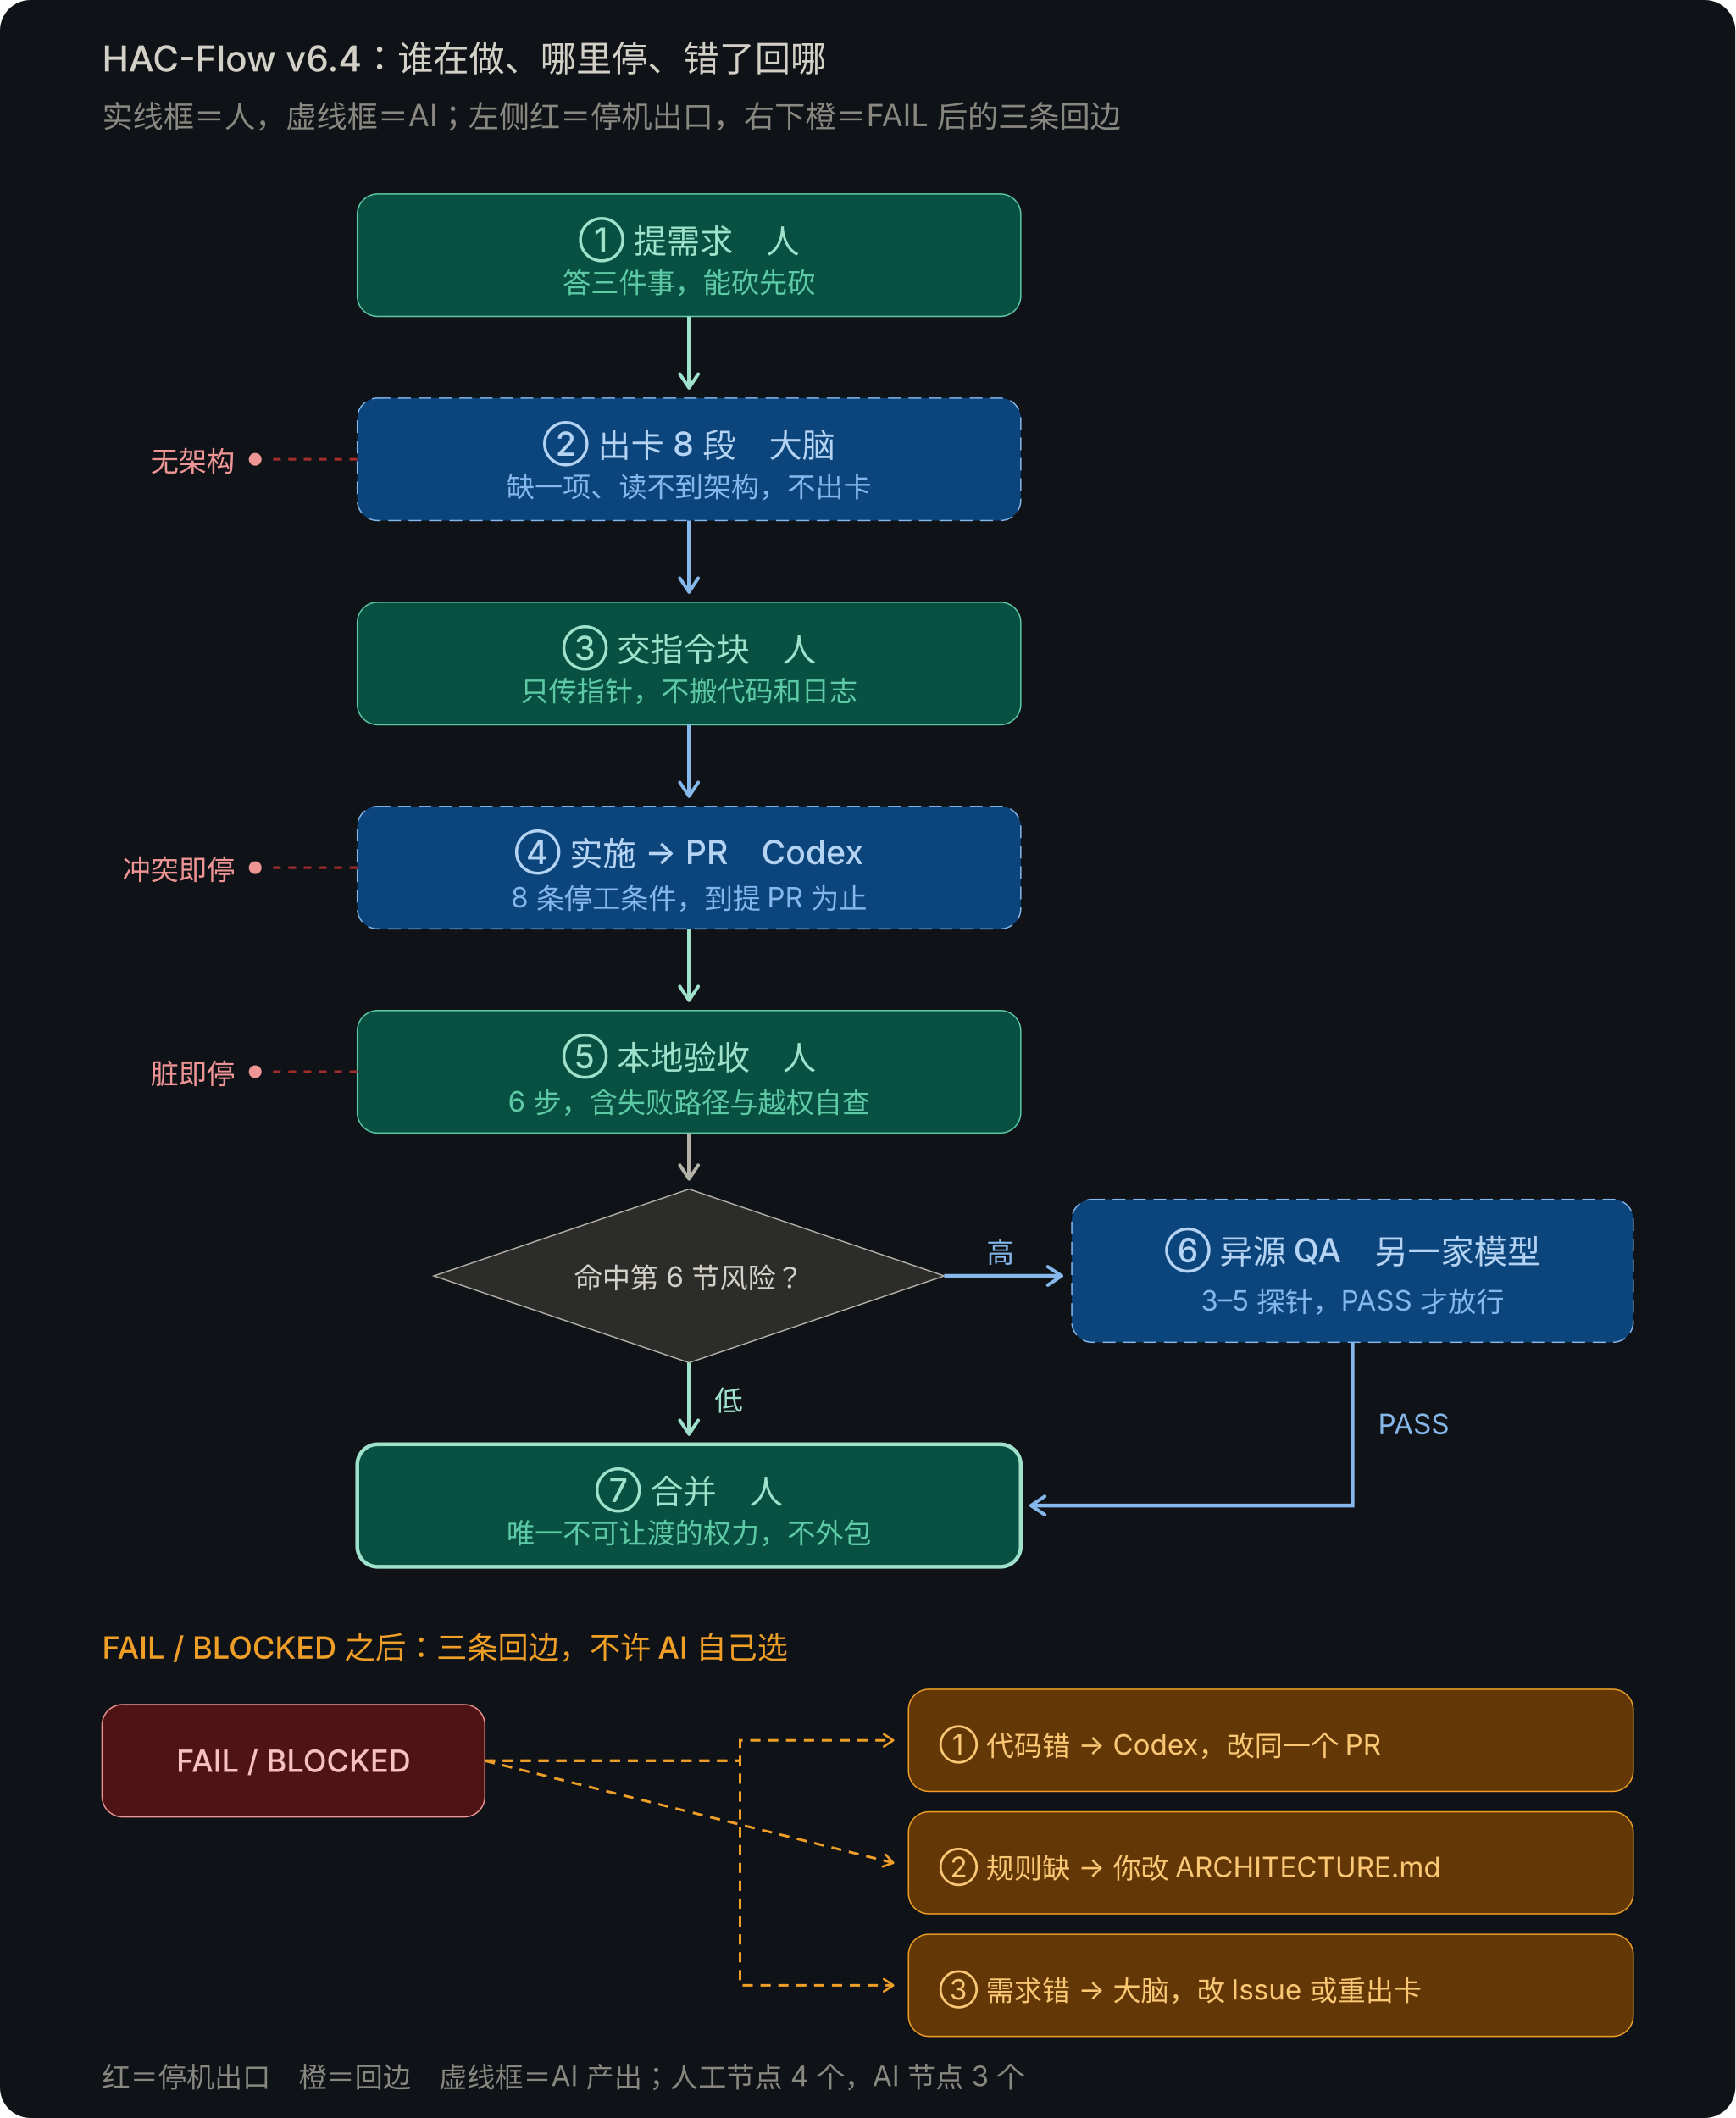
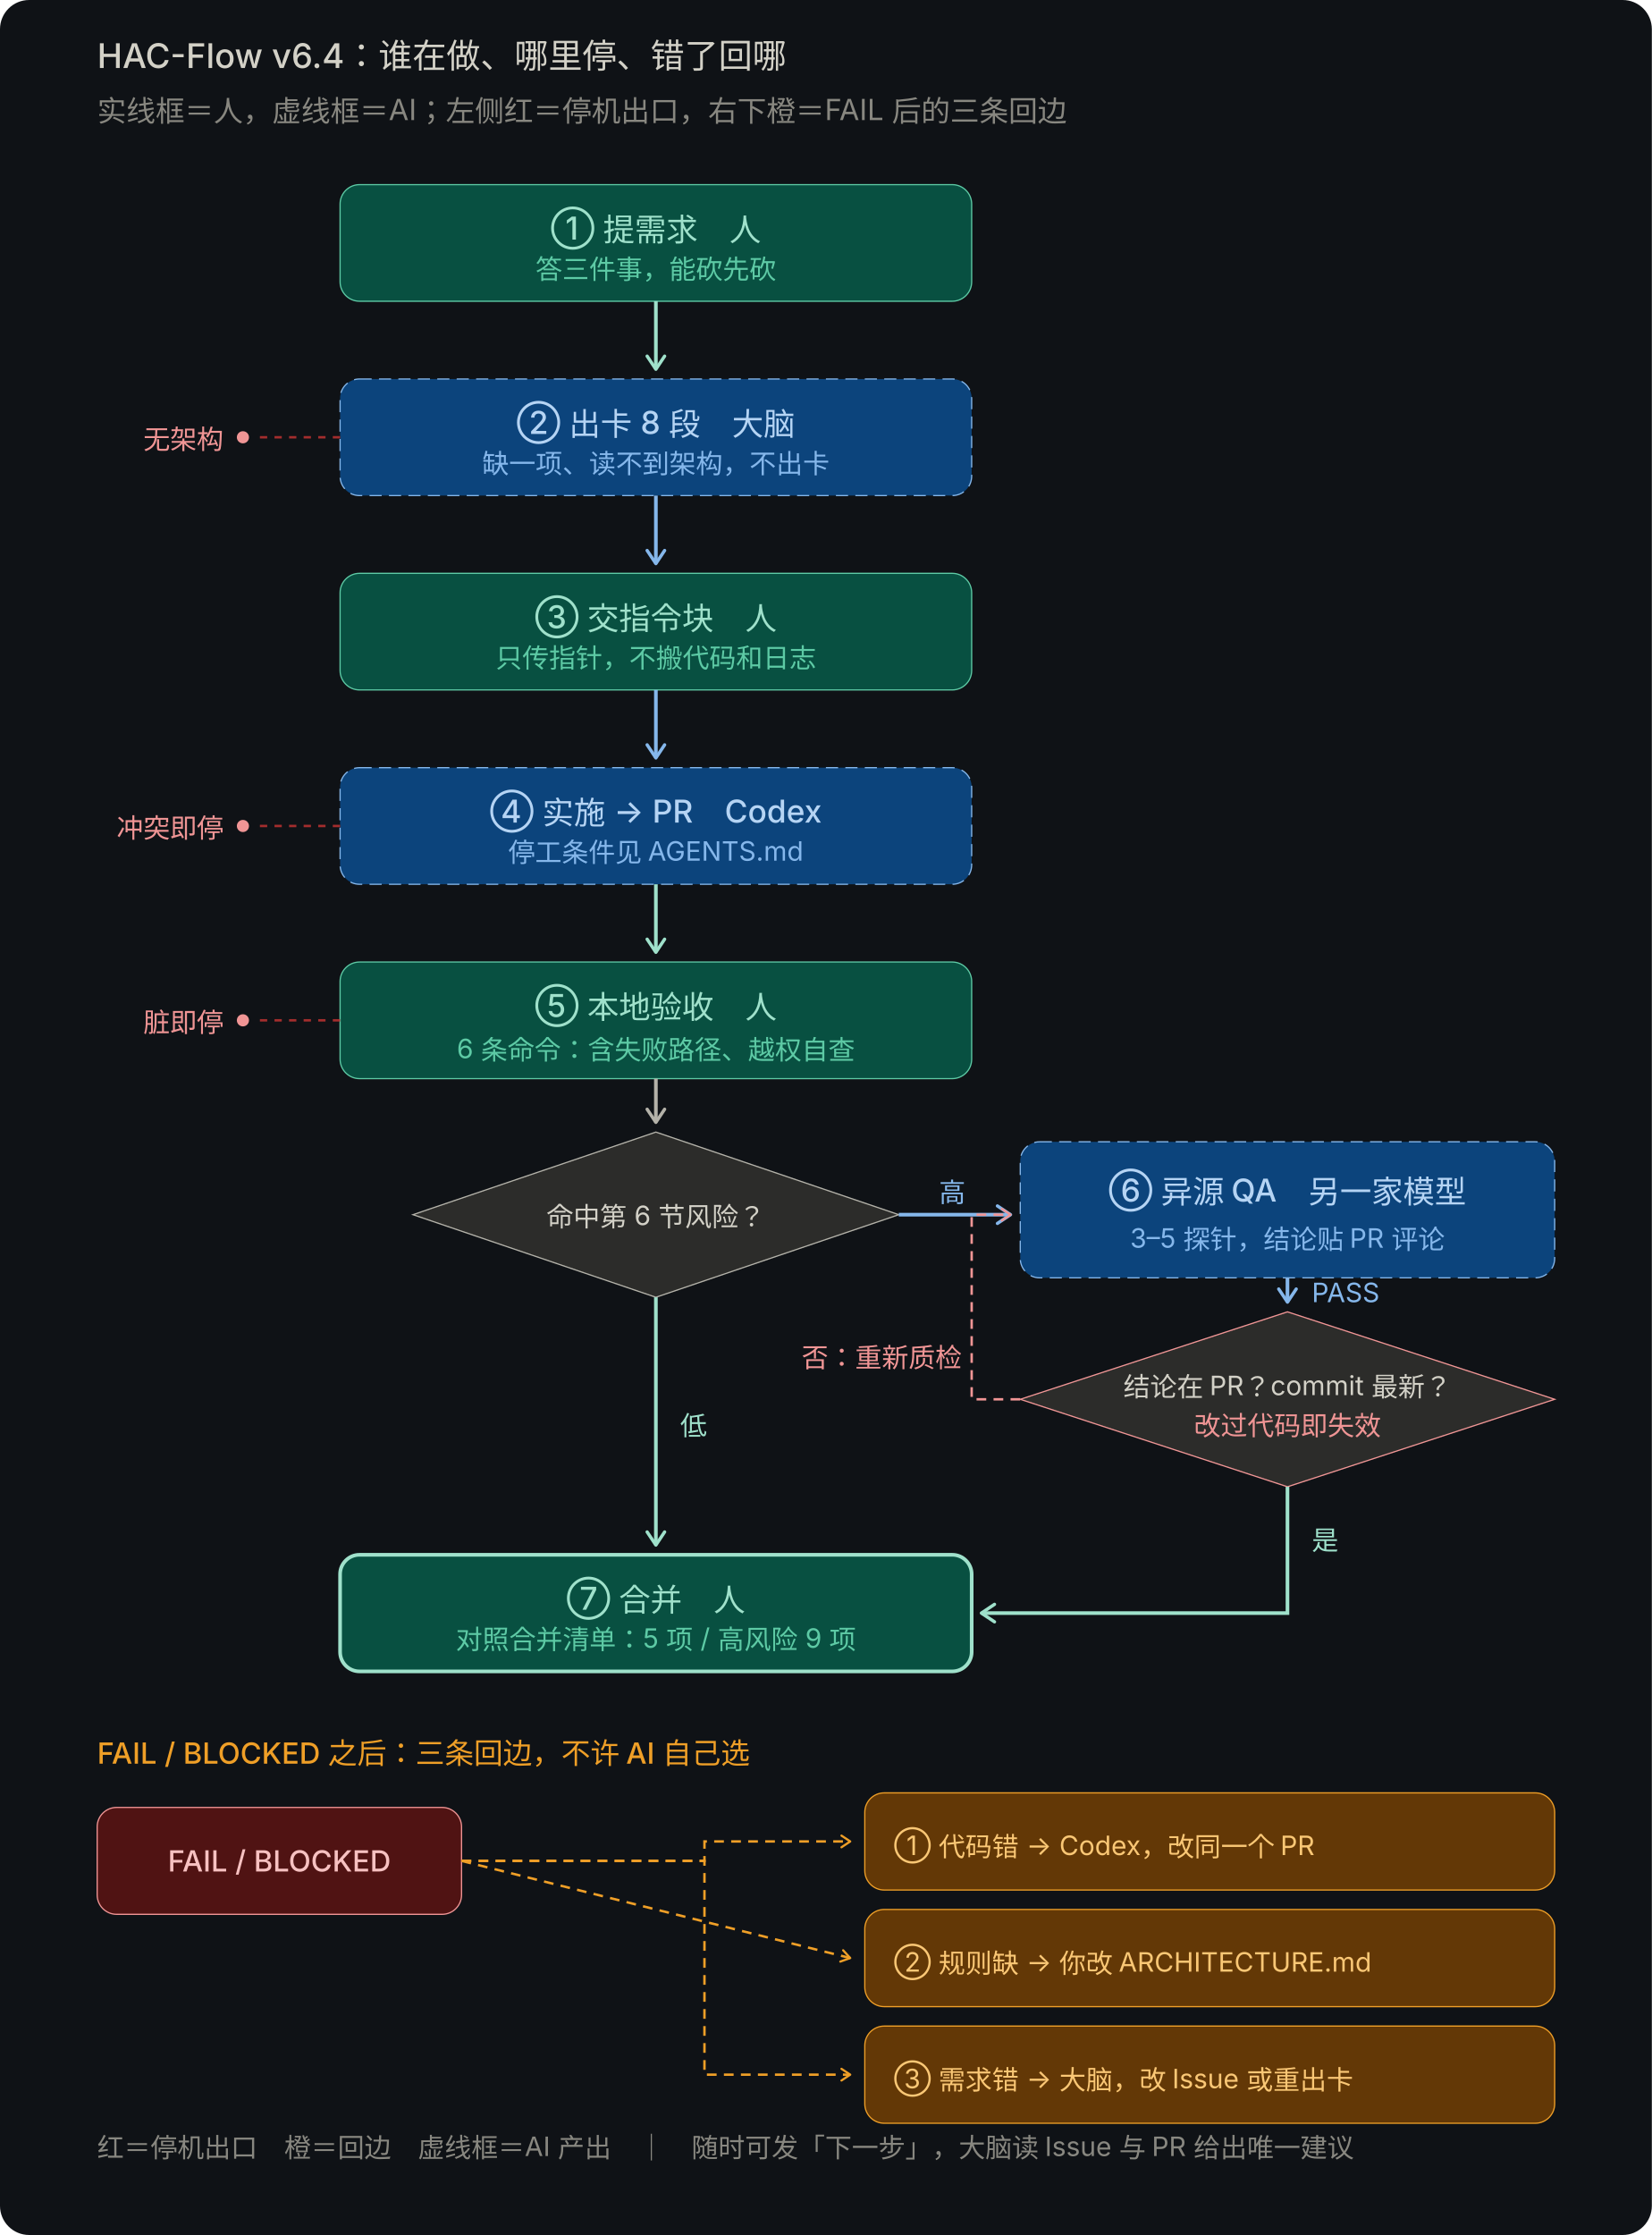
- <svg xmlns="http://www.w3.org/2000/svg" viewBox="0 0 680 830" width="680" height="830" role="img" font-family="-apple-system, BlinkMacSystemFont, 'Segoe UI', 'PingFang SC', 'Microsoft YaHei', sans-serif">
+ <svg xmlns="http://www.w3.org/2000/svg" viewBox="0 0 680 920" width="680" height="920" role="img" font-family="-apple-system, BlinkMacSystemFont, 'Segoe UI', 'PingFang SC', 'Microsoft YaHei', sans-serif">
  <defs>
    <marker id="arrow" viewBox="0 0 10 10" refX="8" refY="5" markerWidth="6" markerHeight="6" orient="auto-start-reverse">
      <path d="M2 1L8 5L2 9" fill="none" stroke="context-stroke" stroke-width="1.5" stroke-linecap="round" stroke-linejoin="round" />
    </marker>
  </defs>
-   <rect x="0" y="0" width="680" height="830" rx="12" fill="#0F1216" />
+   <rect x="0" y="0" width="680" height="920" rx="12" fill="#0F1216" />
  <text x="40" y="28" font-size="14" font-weight="500" fill="#D3D1C7">HAC-Flow v6.4：谁在做、哪里停、错了回哪</text>
  <text x="40" y="50" font-size="12" fill="#888780">实线框＝人，虚线框＝AI；左侧红＝停机出口，右下橙＝FAIL 后的三条回边</text>
  <g>
    <rect x="140" y="76" width="260" height="48" rx="8" fill="#085041" stroke="#5DCAA5" stroke-width="0.5" />
    <text x="270" y="92" text-anchor="middle" dominant-baseline="central" font-size="13" font-weight="500" fill="#9FE1CB">① 提需求　人</text>
    <text x="270" y="110" text-anchor="middle" dominant-baseline="central" font-size="11" fill="#5DCAA5">答三件事，能砍先砍</text>
  </g>
  <line x1="270" y1="124" x2="270" y2="152" stroke="#9FE1CB" stroke-width="1.5" marker-end="url(#arrow)" />
  <g>
    <rect x="140" y="156" width="260" height="48" rx="8" fill="#0C447C" stroke="#85B7EB" stroke-width="0.5" stroke-dasharray="5 3" />
    <text x="270" y="172" text-anchor="middle" dominant-baseline="central" font-size="13" font-weight="500" fill="#B5D4F4">② 出卡 8 段　大脑</text>
    <text x="270" y="190" text-anchor="middle" dominant-baseline="central" font-size="11" fill="#85B7EB">缺一项、读不到架构，不出卡</text>
  </g>
  <line x1="270" y1="204" x2="270" y2="232" stroke="#85B7EB" stroke-width="1.5" marker-end="url(#arrow)" />
  <g>
    <rect x="140" y="236" width="260" height="48" rx="8" fill="#085041" stroke="#5DCAA5" stroke-width="0.5" />
    <text x="270" y="252" text-anchor="middle" dominant-baseline="central" font-size="13" font-weight="500" fill="#9FE1CB">③ 交指令块　人</text>
    <text x="270" y="270" text-anchor="middle" dominant-baseline="central" font-size="11" fill="#5DCAA5">只传指针，不搬代码和日志</text>
  </g>
  <line x1="270" y1="284" x2="270" y2="312" stroke="#85B7EB" stroke-width="1.5" marker-end="url(#arrow)" />
  <g>
    <rect x="140" y="316" width="260" height="48" rx="8" fill="#0C447C" stroke="#85B7EB" stroke-width="0.5" stroke-dasharray="5 3" />
    <text x="270" y="332" text-anchor="middle" dominant-baseline="central" font-size="13" font-weight="500" fill="#B5D4F4">④ 实施 → PR　Codex</text>
-     <text x="270" y="350" text-anchor="middle" dominant-baseline="central" font-size="11" fill="#85B7EB">8 条停工条件，到提 PR 为止</text>
+     <text x="270" y="350" text-anchor="middle" dominant-baseline="central" font-size="11" fill="#85B7EB">停工条件见 AGENTS.md</text>
  </g>
  <line x1="270" y1="364" x2="270" y2="392" stroke="#9FE1CB" stroke-width="1.5" marker-end="url(#arrow)" />
  <g>
    <rect x="140" y="396" width="260" height="48" rx="8" fill="#085041" stroke="#5DCAA5" stroke-width="0.5" />
    <text x="270" y="412" text-anchor="middle" dominant-baseline="central" font-size="13" font-weight="500" fill="#9FE1CB">⑤ 本地验收　人</text>
-     <text x="270" y="430" text-anchor="middle" dominant-baseline="central" font-size="11" fill="#5DCAA5">6 步，含失败路径与越权自查</text>
+     <text x="270" y="430" text-anchor="middle" dominant-baseline="central" font-size="11" fill="#5DCAA5">6 条命令：含失败路径、越权自查</text>
  </g>
  <line x1="270" y1="444" x2="270" y2="462" stroke="#B4B2A9" stroke-width="1.5" marker-end="url(#arrow)" />
  <g>
    <polygon points="270,466 370,500 270,534 170,500" fill="#2C2C2A" stroke="#B4B2A9" stroke-width="0.5" />
    <text x="270" y="500" text-anchor="middle" dominant-baseline="central" font-size="11" fill="#D3D1C7">命中第 6 节风险？</text>
  </g>
  <line x1="370" y1="500" x2="416" y2="500" stroke="#85B7EB" stroke-width="1.5" marker-end="url(#arrow)" />
  <text x="392" y="490" text-anchor="middle" dominant-baseline="central" font-size="11" fill="#85B7EB">高</text>
  <g>
    <rect x="420" y="470" width="220" height="56" rx="8" fill="#0C447C" stroke="#85B7EB" stroke-width="0.5" stroke-dasharray="5 3" />
    <text x="530" y="488" text-anchor="middle" dominant-baseline="central" font-size="13" font-weight="500" fill="#B5D4F4">⑥ 异源 QA　另一家模型</text>
-     <text x="530" y="508" text-anchor="middle" dominant-baseline="central" font-size="11" fill="#85B7EB">3–5 探针，PASS 才放行</text>
+     <text x="530" y="508" text-anchor="middle" dominant-baseline="central" font-size="11" fill="#85B7EB">3–5 探针，结论贴 PR 评论</text>
  </g>
-   <line x1="270" y1="534" x2="270" y2="562" stroke="#9FE1CB" stroke-width="1.5" marker-end="url(#arrow)" />
-   <text x="280" y="548" dominant-baseline="central" font-size="11" fill="#9FE1CB">低</text>
+   <line x1="530" y1="526" x2="530" y2="536" stroke="#85B7EB" stroke-width="1.5" marker-end="url(#arrow)" />
+   <text x="540" y="532" dominant-baseline="central" font-size="11" fill="#85B7EB">PASS</text>
  <g>
-     <rect x="140" y="566" width="260" height="48" rx="8" fill="#085041" stroke="#9FE1CB" stroke-width="1.5" />
-     <text x="270" y="582" text-anchor="middle" dominant-baseline="central" font-size="13" font-weight="500" fill="#9FE1CB">⑦ 合并　人</text>
-     <text x="270" y="600" text-anchor="middle" dominant-baseline="central" font-size="11" fill="#5DCAA5">唯一不可让渡的权力，不外包</text>
+     <polygon points="530,540 640,576 530,612 420,576" fill="#2C2C2A" stroke="#F09595" stroke-width="0.5" />
+     <text x="530" y="570" text-anchor="middle" dominant-baseline="central" font-size="11" fill="#D3D1C7">结论在 PR？commit 最新？</text>
+     <text x="530" y="586" text-anchor="middle" dominant-baseline="central" font-size="11" fill="#F09595">改过代码即失效</text>
  </g>
-   <path d="M530 526 L530 590 L404 590" fill="none" stroke="#85B7EB" stroke-width="1.5" marker-end="url(#arrow)" />
-   <text x="540" y="562" font-size="11" fill="#85B7EB">PASS</text>
+   <path d="M420 576 L400 576 L400 500 L416 500" fill="none" stroke="#F09595" stroke-width="1" stroke-dasharray="4 3" marker-end="url(#arrow)" />
+   <text x="396" y="558" text-anchor="end" dominant-baseline="central" font-size="11" fill="#F09595">否：重新质检</text>
+   <line x1="270" y1="534" x2="270" y2="636" stroke="#9FE1CB" stroke-width="1.5" marker-end="url(#arrow)" />
+   <text x="280" y="586" dominant-baseline="central" font-size="11" fill="#9FE1CB">低</text>
+   <path d="M530 612 L530 664 L404 664" fill="none" stroke="#9FE1CB" stroke-width="1.5" marker-end="url(#arrow)" />
+   <text x="540" y="638" font-size="11" fill="#9FE1CB">是</text>
+   <g>
+     <rect x="140" y="640" width="260" height="48" rx="8" fill="#085041" stroke="#9FE1CB" stroke-width="1.5" />
+     <text x="270" y="656" text-anchor="middle" dominant-baseline="central" font-size="13" font-weight="500" fill="#9FE1CB">⑦ 合并　人</text>
+     <text x="270" y="674" text-anchor="middle" dominant-baseline="central" font-size="11" fill="#5DCAA5">对照合并清单：5 项 / 高风险 9 项</text>
+   </g>
  <line x1="140" y1="180" x2="104" y2="180" stroke="#A32D2D" stroke-width="1" stroke-dasharray="3 3" />
  <circle cx="100" cy="180" r="2.5" fill="#F09595" />
  <text x="92" y="180" text-anchor="end" dominant-baseline="central" font-size="11" fill="#F09595">无架构</text>
  <line x1="140" y1="340" x2="104" y2="340" stroke="#A32D2D" stroke-width="1" stroke-dasharray="3 3" />
  <circle cx="100" cy="340" r="2.5" fill="#F09595" />
  <text x="92" y="340" text-anchor="end" dominant-baseline="central" font-size="11" fill="#F09595">冲突即停</text>
  <line x1="140" y1="420" x2="104" y2="420" stroke="#A32D2D" stroke-width="1" stroke-dasharray="3 3" />
  <circle cx="100" cy="420" r="2.5" fill="#F09595" />
  <text x="92" y="420" text-anchor="end" dominant-baseline="central" font-size="11" fill="#F09595">脏即停</text>
-   <text x="40" y="650" font-size="12" font-weight="500" fill="#EF9F27">FAIL / BLOCKED 之后：三条回边，不许 AI 自己选</text>
+   <text x="40" y="726" font-size="12" font-weight="500" fill="#EF9F27">FAIL / BLOCKED 之后：三条回边，不许 AI 自己选</text>
  <g>
-     <rect x="40" y="668" width="150" height="44" rx="8" fill="#501313" stroke="#F09595" stroke-width="0.5" />
-     <text x="115" y="690" text-anchor="middle" dominant-baseline="central" font-size="12" font-weight="500" fill="#F7C1C1">FAIL / BLOCKED</text>
+     <rect x="40" y="744" width="150" height="44" rx="8" fill="#501313" stroke="#F09595" stroke-width="0.5" />
+     <text x="115" y="766" text-anchor="middle" dominant-baseline="central" font-size="12" font-weight="500" fill="#F7C1C1">FAIL / BLOCKED</text>
  </g>
  <g>
-     <rect x="356" y="662" width="284" height="40" rx="8" fill="#633806" stroke="#EF9F27" stroke-width="0.5" />
-     <text x="368" y="682" dominant-baseline="central" font-size="11" fill="#FAC775">① 代码错 → Codex，改同一个 PR</text>
+     <rect x="356" y="738" width="284" height="40" rx="8" fill="#633806" stroke="#EF9F27" stroke-width="0.5" />
+     <text x="368" y="758" dominant-baseline="central" font-size="11" fill="#FAC775">① 代码错 → Codex，改同一个 PR</text>
  </g>
  <g>
-     <rect x="356" y="710" width="284" height="40" rx="8" fill="#633806" stroke="#EF9F27" stroke-width="0.5" />
-     <text x="368" y="730" dominant-baseline="central" font-size="11" fill="#FAC775">② 规则缺 → 你改 ARCHITECTURE.md</text>
+     <rect x="356" y="786" width="284" height="40" rx="8" fill="#633806" stroke="#EF9F27" stroke-width="0.5" />
+     <text x="368" y="806" dominant-baseline="central" font-size="11" fill="#FAC775">② 规则缺 → 你改 ARCHITECTURE.md</text>
  </g>
  <g>
-     <rect x="356" y="758" width="284" height="40" rx="8" fill="#633806" stroke="#EF9F27" stroke-width="0.5" />
-     <text x="368" y="778" dominant-baseline="central" font-size="11" fill="#FAC775">③ 需求错 → 大脑，改 Issue 或重出卡</text>
+     <rect x="356" y="834" width="284" height="40" rx="8" fill="#633806" stroke="#EF9F27" stroke-width="0.5" />
+     <text x="368" y="854" dominant-baseline="central" font-size="11" fill="#FAC775">③ 需求错 → 大脑，改 Issue 或重出卡</text>
  </g>
-   <path d="M190 690 L290 690 L290 682 L350 682" fill="none" stroke="#EF9F27" stroke-width="1" stroke-dasharray="4 3" marker-end="url(#arrow)" />
-   <path d="M190 690 L350 730" fill="none" stroke="#EF9F27" stroke-width="1" stroke-dasharray="4 3" marker-end="url(#arrow)" />
-   <path d="M190 690 L290 690 L290 778 L350 778" fill="none" stroke="#EF9F27" stroke-width="1" stroke-dasharray="4 3" marker-end="url(#arrow)" />
-   <text x="40" y="818" font-size="11" fill="#888780">红＝停机出口　橙＝回边　虚线框＝AI 产出；人工节点 4 个，AI 节点 3 个</text>
+   <path d="M190 766 L290 766 L290 758 L350 758" fill="none" stroke="#EF9F27" stroke-width="1" stroke-dasharray="4 3" marker-end="url(#arrow)" />
+   <path d="M190 766 L350 806" fill="none" stroke="#EF9F27" stroke-width="1" stroke-dasharray="4 3" marker-end="url(#arrow)" />
+   <path d="M190 766 L290 766 L290 854 L350 854" fill="none" stroke="#EF9F27" stroke-width="1" stroke-dasharray="4 3" marker-end="url(#arrow)" />
+   <text x="40" y="888" font-size="11" fill="#888780">红＝停机出口　橙＝回边　虚线框＝AI 产出　｜　随时可发「下一步」，大脑读 Issue 与 PR 给出唯一建议</text>
</svg>
